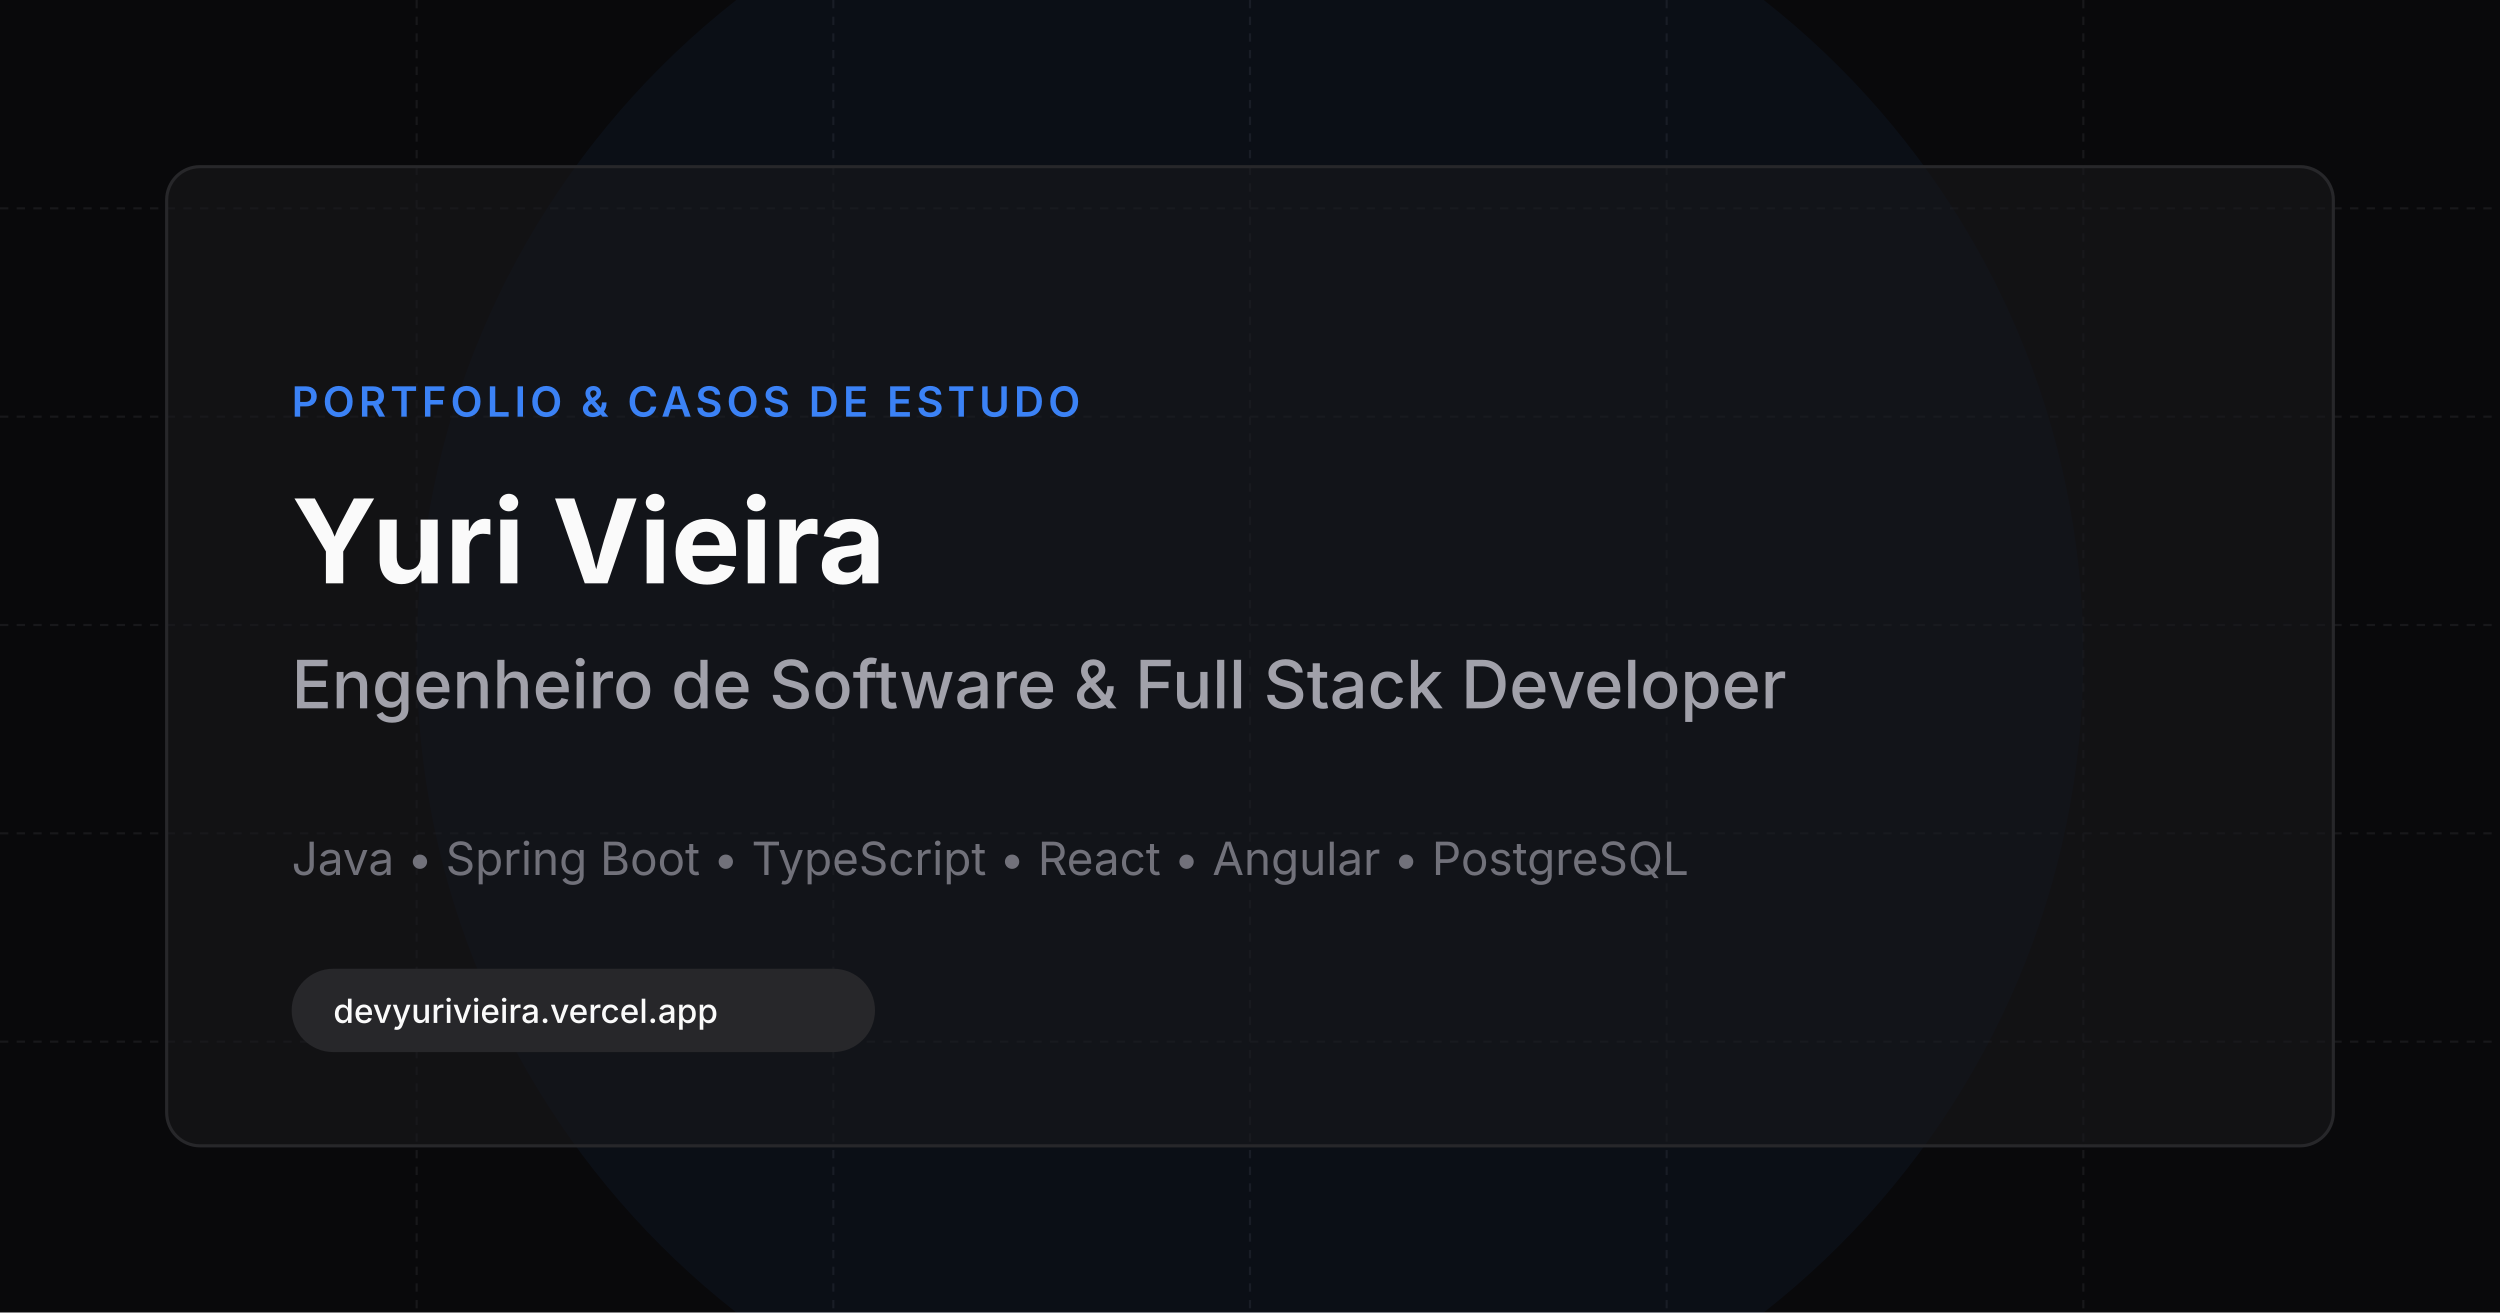
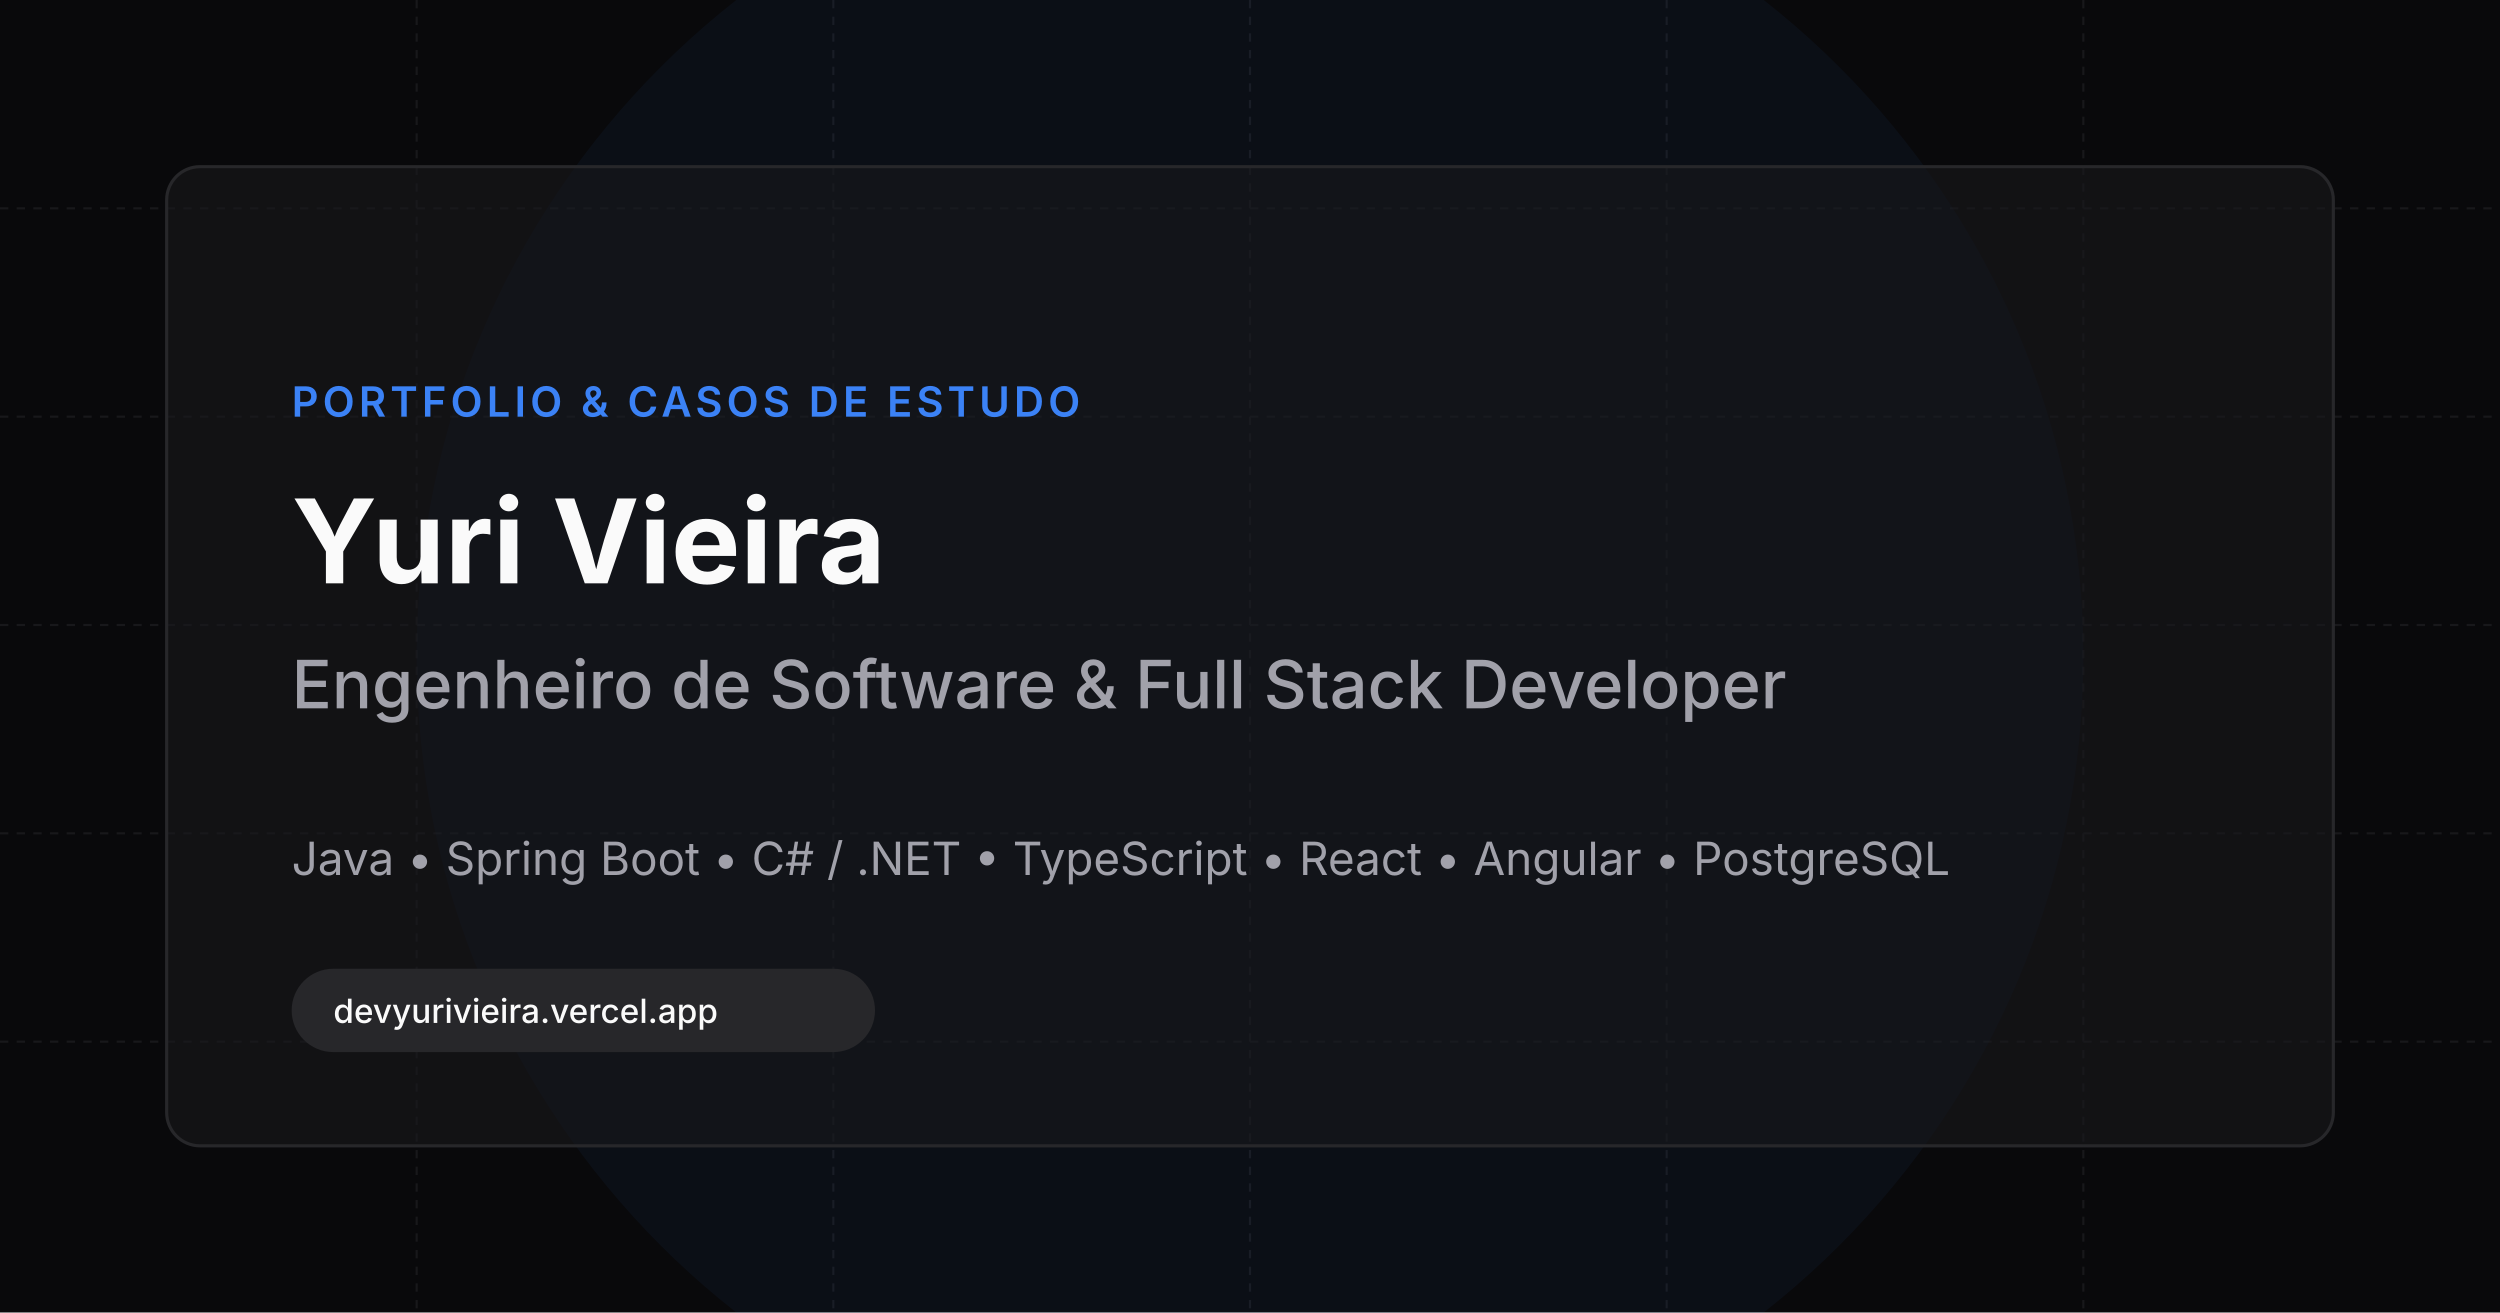
<svg xmlns="http://www.w3.org/2000/svg" width="1200" height="630" viewBox="0 0 1200 630" fill="none">
  <rect width="1200" height="630" fill="#09090B" />
  <path d="M0 100H1200M0 200H1200M0 300H1200M0 400H1200M0 500H1200" stroke="#18181B" stroke-width="1" stroke-dasharray="4 4" />
  <path d="M200 0V630M400 0V630M600 0V630M800 0V630M1000 0V630" stroke="#18181B" stroke-width="1" stroke-dasharray="4 4" />
  <circle cx="600" cy="315" r="400" fill="#3B82F6" fill-opacity="0.05" />
  <rect x="80" y="80" width="1040" height="470" rx="16" fill="#18181B" fill-opacity="0.6" stroke="#27272A" stroke-width="1.5" />
  <text x="140" y="200" fill="#3B82F6" font-family="system-ui, -apple-system, sans-serif" font-size="20" font-weight="600" letter-spacing="2">PORTFOLIO &amp; CASOS DE ESTUDO</text>
  <text x="140" y="280" fill="#FAFAFA" font-family="system-ui, -apple-system, sans-serif" font-size="56" font-weight="700">Yuri Vieira</text>
  <text x="140" y="340" fill="#A1A1AA" font-family="system-ui, -apple-system, sans-serif" font-size="32" font-weight="500">Engenheiro de Software &amp; Full Stack Developer</text>
-   <text x="140" y="420" fill="#71717A" font-family="system-ui, -apple-system, sans-serif" font-size="22" font-weight="400">Java • Spring Boot • TypeScript • React • Angular • PostgreSQL</text>
+   <text x="140" y="420" fill="#A1A1AA" font-family="system-ui, -apple-system, sans-serif" font-size="22" font-weight="400">Java • Spring Boot • C# / .NET • TypeScript • React • Angular • PostgreSQL</text>
  <rect x="140" y="465" width="280" height="40" rx="20" fill="#27272A" />
  <text x="160" y="491" fill="#FAFAFA" font-family="system-ui, -apple-system, sans-serif" font-size="16" font-weight="500">devyurivieira.vercel.app</text>
</svg>
